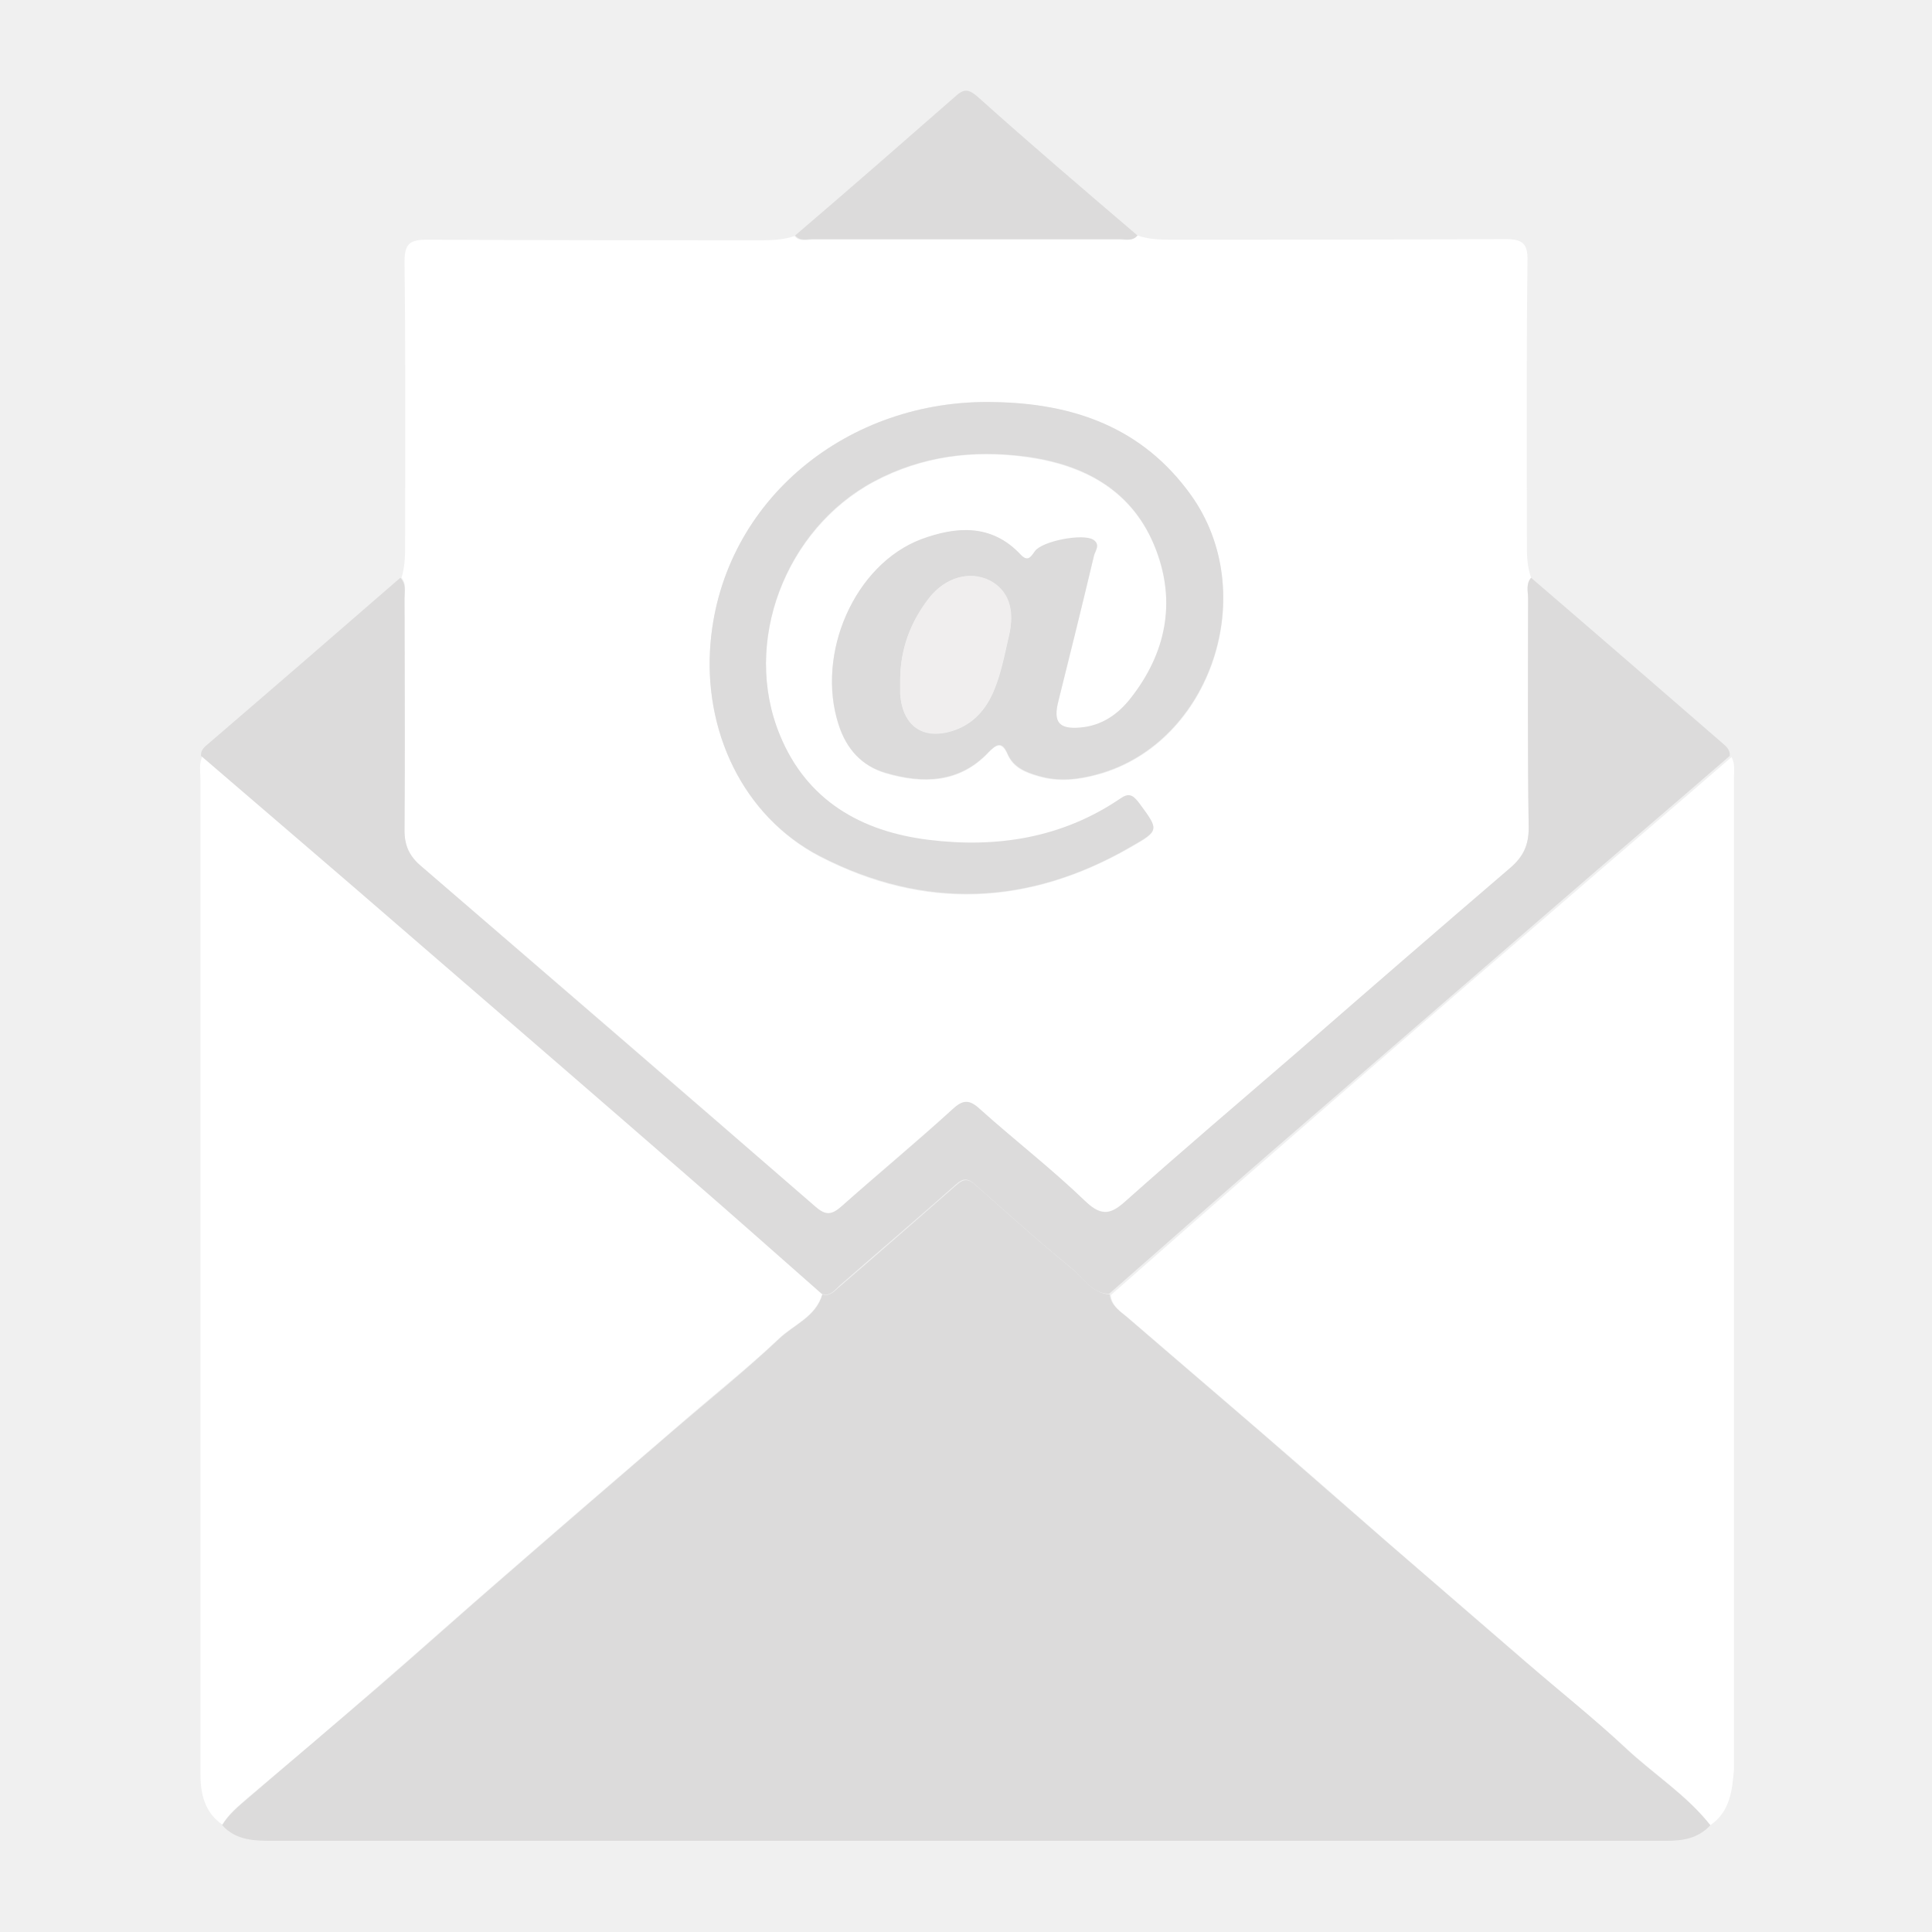
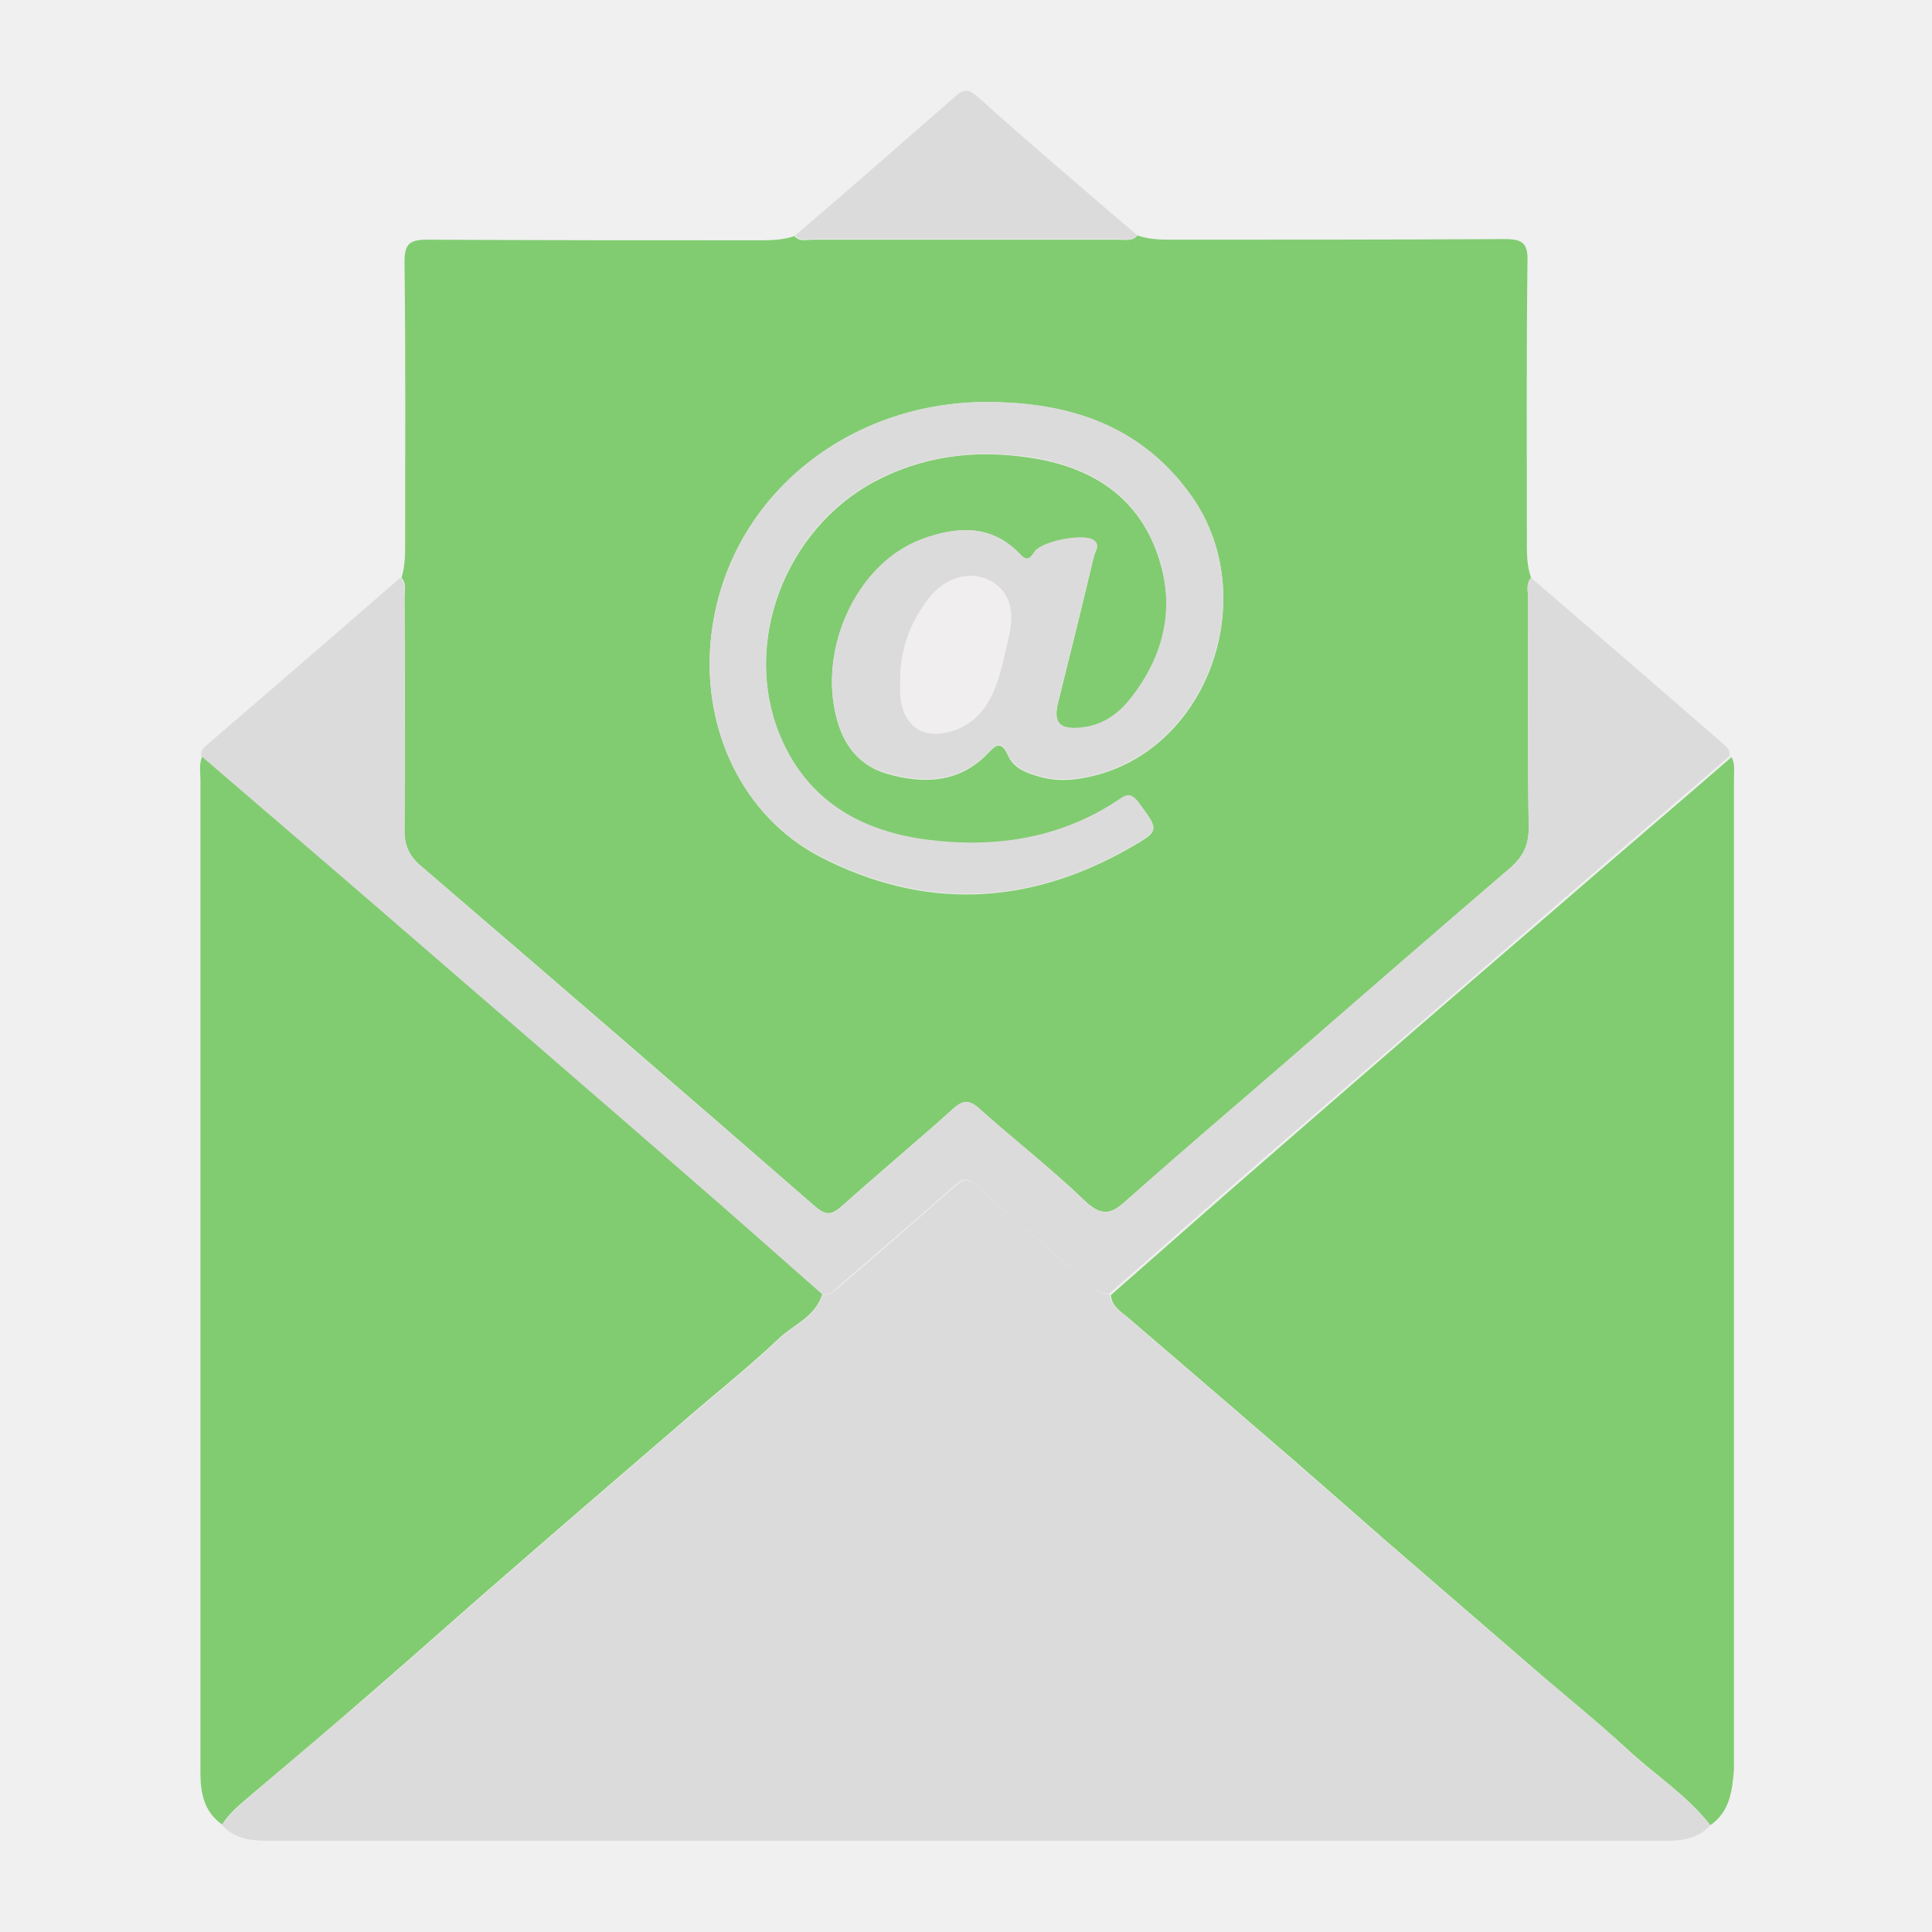
- <svg xmlns="http://www.w3.org/2000/svg" version="1.2" baseProfile="tiny" id="Layer_1" x="0px" y="0px" viewBox="0 0 32 32" overflow="visible" xml:space="preserve">
-   <path fill="#FFFFFF" d="M18.84,3.9c0.17,0.06,0.35,0.07,0.54,0.07c1.85,0,3.69,0,5.54-0.01c0.29,0,0.39,0.06,0.38,0.37  c-0.02,1.58-0.01,3.16-0.01,4.73c0,0.17,0.01,0.34,0.07,0.51c-0.09,0.1-0.05,0.23-0.05,0.34c0,1.27-0.01,2.54,0.01,3.8  c0,0.29-0.09,0.47-0.3,0.66c-1.19,1.02-2.37,2.05-3.56,3.08c-0.93,0.81-1.87,1.61-2.8,2.43c-0.24,0.22-0.4,0.28-0.68,0.02  c-0.56-0.54-1.17-1.01-1.75-1.53c-0.18-0.16-0.28-0.15-0.45,0c-0.61,0.55-1.24,1.07-1.84,1.61c-0.16,0.14-0.25,0.16-0.43,0.01  c-2.17-1.89-4.35-3.77-6.53-5.64c-0.19-0.14-0.29-0.37-0.28-0.6c0.01-1.28,0.01-2.56,0-3.84c0-0.11,0.04-0.24-0.05-0.34  c0.05-0.16,0.06-0.33,0.06-0.5c0-1.58,0.01-3.16-0.01-4.73c0-0.31,0.09-0.37,0.38-0.37c1.85,0.01,3.69,0.01,5.54,0.01  c0.18,0,0.36-0.01,0.54-0.07c0.08,0.1,0.2,0.06,0.3,0.06h5.07C18.64,3.97,18.76,4,18.84,3.9z M16.47,6.66  c-2.42-0.06-4.49,1.61-4.7,3.98c-0.13,1.45,0.53,2.88,1.81,3.55c1.72,0.89,3.45,0.82,5.14-0.15c0.49-0.28,0.48-0.28,0.14-0.74  c-0.1-0.13-0.16-0.16-0.31-0.06c-0.97,0.65-2.04,0.82-3.17,0.68c-1.12-0.14-2.01-0.66-2.46-1.73c-0.64-1.54,0.09-3.42,1.56-4.21  c0.79-0.42,1.63-0.53,2.5-0.41c0.99,0.13,1.8,0.57,2.17,1.55c0.33,0.88,0.17,1.71-0.42,2.45c-0.21,0.27-0.48,0.46-0.84,0.49  c-0.35,0.03-0.45-0.09-0.36-0.44c0.2-0.8,0.4-1.61,0.59-2.41c0.02-0.08,0.11-0.18-0.01-0.26c-0.17-0.11-0.85,0.03-0.97,0.19  c-0.07,0.1-0.12,0.18-0.24,0.05c-0.48-0.52-1.07-0.47-1.64-0.25c-1.11,0.42-1.75,1.9-1.37,3.07c0.13,0.4,0.39,0.68,0.78,0.8  c0.61,0.18,1.22,0.17,1.7-0.34c0.13-0.14,0.22-0.19,0.32,0.03c0.09,0.22,0.3,0.3,0.51,0.36c0.33,0.1,0.66,0.06,0.99-0.03  c1.88-0.52,2.7-3.01,1.53-4.63C18.92,7.08,17.78,6.69,16.47,6.66z" />
-   <path fill="#DCDBDB" d="M28.33,30.23c-0.2,0.22-0.46,0.26-0.73,0.26H4.54c-0.31,0-0.63,0-0.86-0.26c0.11-0.18,0.27-0.31,0.42-0.44  c0.71-0.61,1.42-1.21,2.12-1.81c0.73-0.63,1.44-1.27,2.17-1.9c0.93-0.81,1.86-1.61,2.79-2.41c0.57-0.49,1.17-0.97,1.72-1.49  c0.25-0.24,0.62-0.37,0.72-0.74c0.14,0.04,0.21-0.07,0.3-0.14c0.64-0.55,1.28-1.11,1.92-1.67c0.12-0.11,0.2-0.11,0.32,0  c0.52,0.46,1.04,0.93,1.58,1.37c0.2,0.16,0.34,0.42,0.64,0.44c0.02,0.18,0.16,0.27,0.28,0.37c0.74,0.64,1.48,1.27,2.21,1.9l2.1,1.83  c0.76,0.66,1.52,1.31,2.28,1.97c0.56,0.48,1.14,0.94,1.67,1.44C27.39,29.39,27.93,29.73,28.33,30.23z" />
-   <path fill="#FFFFFF" d="M13.62,21.43c-0.11,0.38-0.48,0.51-0.72,0.74c-0.55,0.52-1.15,0.99-1.72,1.49c-0.93,0.8-1.86,1.6-2.79,2.41  c-0.73,0.63-1.44,1.27-2.17,1.9c-0.7,0.61-1.41,1.21-2.12,1.81c-0.15,0.13-0.31,0.26-0.42,0.44c-0.3-0.21-0.36-0.52-0.36-0.85V12.92  c0-0.14-0.03-0.28,0.04-0.41l3.44,2.96c1.54,1.33,3.08,2.67,4.62,4C12.15,20.12,12.88,20.78,13.62,21.43z M28.33,30.23  c-0.39-0.5-0.93-0.84-1.39-1.27c-0.54-0.5-1.12-0.96-1.67-1.44c-0.76-0.66-1.52-1.31-2.28-1.97c-0.7-0.61-1.4-1.23-2.1-1.83  c-0.74-0.64-1.48-1.27-2.21-1.9c-0.12-0.1-0.27-0.19-0.28-0.37c0.89-0.78,1.77-1.56,2.66-2.33c1.55-1.35,3.11-2.7,4.67-4.04  c0.98-0.85,1.97-1.69,2.95-2.54c0.06,0.11,0.04,0.23,0.04,0.35v16.42C28.69,29.65,28.66,30,28.33,30.23z" />
-   <path fill="#DCDBDB" d="M28.65,12.52c-0.98,0.85-1.97,1.69-2.95,2.54l-4.67,4.04c-0.89,0.77-1.77,1.55-2.66,2.33  c-0.3-0.01-0.44-0.28-0.64-0.44c-0.54-0.44-1.06-0.91-1.58-1.37c-0.12-0.11-0.2-0.11-0.32,0c-0.63,0.56-1.28,1.11-1.92,1.67  c-0.09,0.08-0.16,0.19-0.3,0.14c-0.74-0.65-1.48-1.31-2.22-1.95c-1.54-1.34-3.08-2.67-4.62-4c-1.14-0.99-2.29-1.97-3.44-2.96  c-0.01-0.1,0.06-0.15,0.13-0.21c1.06-0.91,2.11-1.82,3.17-2.74C6.73,9.67,6.7,9.8,6.7,9.91c0,1.28,0.01,2.56,0,3.84  c0,0.26,0.08,0.43,0.28,0.6c2.18,1.88,4.36,3.76,6.53,5.64c0.17,0.15,0.27,0.13,0.43-0.01c0.61-0.54,1.24-1.06,1.84-1.61  c0.17-0.16,0.28-0.16,0.45,0c0.58,0.52,1.19,0.99,1.75,1.53c0.28,0.27,0.44,0.2,0.68-0.02c0.92-0.82,1.86-1.62,2.8-2.43  c1.18-1.03,2.37-2.06,3.56-3.08c0.21-0.18,0.3-0.37,0.3-0.66c-0.02-1.27-0.01-2.54-0.01-3.8c0-0.11-0.04-0.24,0.05-0.34  c1.06,0.91,2.11,1.82,3.17,2.74C28.59,12.36,28.66,12.42,28.65,12.52z M18.84,3.9c-0.08,0.1-0.2,0.06-0.3,0.06h-5.07  c-0.1,0-0.22,0.04-0.3-0.06c0.89-0.76,1.77-1.53,2.65-2.3c0.14-0.13,0.22-0.13,0.37,0C17.06,2.38,17.95,3.14,18.84,3.9z" />
-   <path fill="#DCDBDB" d="M16.47,6.66c1.31,0.02,2.45,0.42,3.25,1.53c1.17,1.62,0.34,4.11-1.53,4.63c-0.32,0.09-0.65,0.13-0.99,0.03  c-0.21-0.06-0.41-0.14-0.51-0.36c-0.09-0.22-0.18-0.17-0.32-0.03c-0.48,0.51-1.09,0.52-1.7,0.34c-0.39-0.11-0.65-0.39-0.78-0.8  c-0.38-1.17,0.26-2.65,1.37-3.07c0.57-0.21,1.16-0.26,1.64,0.25c0.12,0.13,0.17,0.05,0.24-0.05c0.12-0.17,0.8-0.3,0.97-0.19  c0.12,0.08,0.03,0.18,0.01,0.26c-0.19,0.8-0.39,1.61-0.59,2.41c-0.09,0.35,0.01,0.47,0.36,0.44c0.36-0.03,0.63-0.22,0.84-0.49  c0.58-0.74,0.75-1.58,0.42-2.45c-0.37-0.98-1.18-1.42-2.17-1.55c-0.87-0.11-1.71-0.01-2.5,0.41c-1.47,0.78-2.2,2.67-1.56,4.21  c0.44,1.07,1.33,1.59,2.46,1.73c1.13,0.14,2.21-0.03,3.17-0.68c0.14-0.1,0.21-0.07,0.31,0.06c0.34,0.46,0.35,0.46-0.14,0.74  c-1.68,0.97-3.41,1.04-5.14,0.15c-1.29-0.67-1.94-2.1-1.81-3.55C11.98,8.28,14.05,6.6,16.47,6.66z M14.91,11.27v0.23  c0.04,0.53,0.38,0.77,0.89,0.6c0.32-0.11,0.52-0.34,0.65-0.63c0.13-0.3,0.19-0.62,0.26-0.93c0.1-0.43-0.01-0.75-0.32-0.92  c-0.33-0.17-0.73-0.06-1,0.29C15.08,10.3,14.91,10.75,14.91,11.27z" />
-   <path fill="#F0EEEE" d="M14.91,11.27c0-0.51,0.17-0.97,0.48-1.37c0.27-0.34,0.67-0.45,1-0.29c0.31,0.16,0.43,0.48,0.32,0.92  c-0.08,0.31-0.13,0.63-0.26,0.93c-0.13,0.3-0.33,0.52-0.65,0.63c-0.51,0.17-0.85-0.06-0.89-0.6C14.91,11.49,14.91,11.27,14.91,11.27  z" />
+ <svg xmlns="http://www.w3.org/2000/svg" version="1.1" id="Layer_1" x="0" y="0" viewBox="0 0 32 32" style="enable-background:new 0 0 32 32" xml:space="preserve">
+   <style>.st0{fill: #81cc71}.st1{fill:#dcdbdb}</style>
+   <path class="st0" d="M18.84 3.9c.17.06.35.07.54.07 1.85 0 3.69 0 5.54-.01.29 0 .39.06.38.37-.02 1.58-.01 3.16-.01 4.73 0 .17.01.34.07.51-.09.1-.05.23-.05.34 0 1.27-.01 2.54.01 3.8 0 .29-.09.47-.3.66-1.19 1.02-2.37 2.05-3.56 3.08-.93.81-1.87 1.61-2.8 2.43-.24.22-.4.28-.68.02-.56-.54-1.17-1.01-1.75-1.53-.18-.16-.28-.15-.45 0-.61.55-1.24 1.07-1.84 1.61-.16.14-.25.16-.43.01-2.17-1.89-4.35-3.77-6.53-5.64a.707.707 0 0 1-.28-.6c.01-1.28.01-2.56 0-3.84 0-.11.04-.24-.05-.34.05-.16.06-.33.06-.5 0-1.58.01-3.16-.01-4.73 0-.31.09-.37.38-.37 1.85.01 3.69.01 5.54.01.18 0 .36-.01.54-.07.08.1.2.06.3.06h5.07c.11 0 .23.03.31-.07zm-2.37 2.76c-2.42-.06-4.49 1.61-4.7 3.98-.13 1.45.53 2.88 1.81 3.55 1.72.89 3.45.82 5.14-.15.49-.28.48-.28.14-.74-.1-.13-.16-.16-.31-.06-.97.65-2.04.82-3.17.68-1.12-.14-2.01-.66-2.46-1.73-.64-1.54.09-3.42 1.56-4.21.79-.42 1.63-.53 2.5-.41.99.13 1.8.57 2.17 1.55.33.88.17 1.71-.42 2.45-.21.27-.48.46-.84.49-.35.03-.45-.09-.36-.44.2-.8.4-1.61.59-2.41.02-.08.11-.18-.01-.26-.17-.11-.85.03-.97.19-.07.1-.12.18-.24.05-.48-.52-1.07-.47-1.64-.25-1.11.42-1.75 1.9-1.37 3.07.13.4.39.68.78.8.61.18 1.22.17 1.7-.34.13-.14.22-.19.32.03.09.22.3.3.51.36.33.1.66.06.99-.03 1.88-.52 2.7-3.01 1.53-4.63-.8-1.12-1.94-1.51-3.25-1.54z" />
+   <path class="st1" d="M28.33 30.23c-.2.22-.46.26-.73.26H4.54c-.31 0-.63 0-.86-.26.11-.18.27-.31.42-.44.71-.61 1.42-1.21 2.12-1.81.73-.63 1.44-1.27 2.17-1.9.93-.81 1.86-1.61 2.79-2.41.57-.49 1.17-.97 1.72-1.49.25-.24.62-.37.72-.74.14.04.21-.07.3-.14.64-.55 1.28-1.11 1.92-1.67.12-.11.2-.11.32 0 .52.46 1.04.93 1.58 1.37.2.16.34.42.64.44.02.18.16.27.28.37.74.64 1.48 1.27 2.21 1.9l2.1 1.83c.76.66 1.52 1.31 2.28 1.97.56.48 1.14.94 1.67 1.44.47.44 1.01.78 1.41 1.28z" />
+   <path class="st0" d="M13.62 21.43c-.11.38-.48.51-.72.74-.55.52-1.15.99-1.72 1.49-.93.8-1.86 1.6-2.79 2.41-.73.63-1.44 1.27-2.17 1.9-.7.61-1.41 1.21-2.12 1.81-.15.13-.31.26-.42.44-.3-.21-.36-.52-.36-.85V12.92c0-.14-.03-.28.04-.41l3.44 2.96c1.54 1.33 3.08 2.67 4.62 4 .73.65 1.46 1.31 2.2 1.96zM28.33 30.23c-.39-.5-.93-.84-1.39-1.27-.54-.5-1.12-.96-1.67-1.44-.76-.66-1.52-1.31-2.28-1.97-.7-.61-1.4-1.23-2.1-1.83-.74-.64-1.48-1.27-2.21-1.9-.12-.1-.27-.19-.28-.37.89-.78 1.77-1.56 2.66-2.33 1.55-1.35 3.11-2.7 4.67-4.04.98-.85 1.97-1.69 2.95-2.54.06.11.04.23.04.35v16.42c-.03.34-.06.69-.39.92z" />
+   <path class="st1" d="M28.65 12.52c-.98.85-1.97 1.69-2.95 2.54l-4.67 4.04c-.89.77-1.77 1.55-2.66 2.33-.3-.01-.44-.28-.64-.44-.54-.44-1.06-.91-1.58-1.37-.12-.11-.2-.11-.32 0-.63.56-1.28 1.11-1.92 1.67-.09.08-.16.19-.3.14-.74-.65-1.48-1.31-2.22-1.95-1.54-1.34-3.08-2.67-4.62-4-1.14-.99-2.29-1.97-3.44-2.96-.01-.1.06-.15.13-.21 1.06-.91 2.11-1.82 3.17-2.74.1.1.07.23.07.34 0 1.28.01 2.56 0 3.84 0 .26.08.43.28.6 2.18 1.88 4.36 3.76 6.53 5.64.17.15.27.13.43-.01.61-.54 1.24-1.06 1.84-1.61.17-.16.28-.16.45 0 .58.52 1.19.99 1.75 1.53.28.27.44.2.68-.02.92-.82 1.86-1.62 2.8-2.43 1.18-1.03 2.37-2.06 3.56-3.08.21-.18.3-.37.3-.66-.02-1.27-.01-2.54-.01-3.8 0-.11-.04-.24.05-.34 1.06.91 2.11 1.82 3.17 2.74.06.05.13.11.12.21zM18.84 3.9c-.08.1-.2.06-.3.06h-5.07c-.1 0-.22.04-.3-.06.89-.76 1.77-1.53 2.65-2.3.14-.13.22-.13.37 0 .87.78 1.76 1.54 2.65 2.3z" />
+   <path class="st1" d="M16.47 6.66c1.31.02 2.45.42 3.25 1.53 1.17 1.62.34 4.11-1.53 4.63-.32.09-.65.13-.99.03-.21-.06-.41-.14-.51-.36-.09-.22-.18-.17-.32-.03-.48.51-1.09.52-1.7.34-.39-.11-.65-.39-.78-.8-.38-1.17.26-2.65 1.37-3.07.57-.21 1.16-.26 1.64.25.12.13.17.05.24-.05.12-.17.8-.3.97-.19.12.08.03.18.01.26-.19.8-.39 1.61-.59 2.41-.09.35.01.47.36.44.36-.03.63-.22.84-.49.58-.74.75-1.58.42-2.45-.37-.98-1.18-1.42-2.17-1.55-.87-.11-1.71-.01-2.5.41-1.47.78-2.2 2.67-1.56 4.21.44 1.07 1.33 1.59 2.46 1.73 1.13.14 2.21-.03 3.17-.68.14-.1.21-.07.31.06.34.46.35.46-.14.74-1.68.97-3.41 1.04-5.14.15-1.29-.67-1.94-2.1-1.81-3.55.21-2.35 2.28-4.03 4.7-3.97zm-1.56 4.61v.23c.04.53.38.77.89.6.32-.11.52-.34.65-.63.13-.3.19-.62.26-.93.1-.43-.01-.75-.32-.92-.33-.17-.73-.06-1 .29-.31.39-.48.84-.48 1.36z" />
+   <path d="M14.91 11.27c0-.51.17-.97.48-1.37.27-.34.67-.45 1-.29.31.16.43.48.32.92-.08.31-.13.63-.26.93-.13.3-.33.52-.65.63-.51.17-.85-.06-.89-.6v-.22z" style="fill:#f0eeee" />
</svg>
